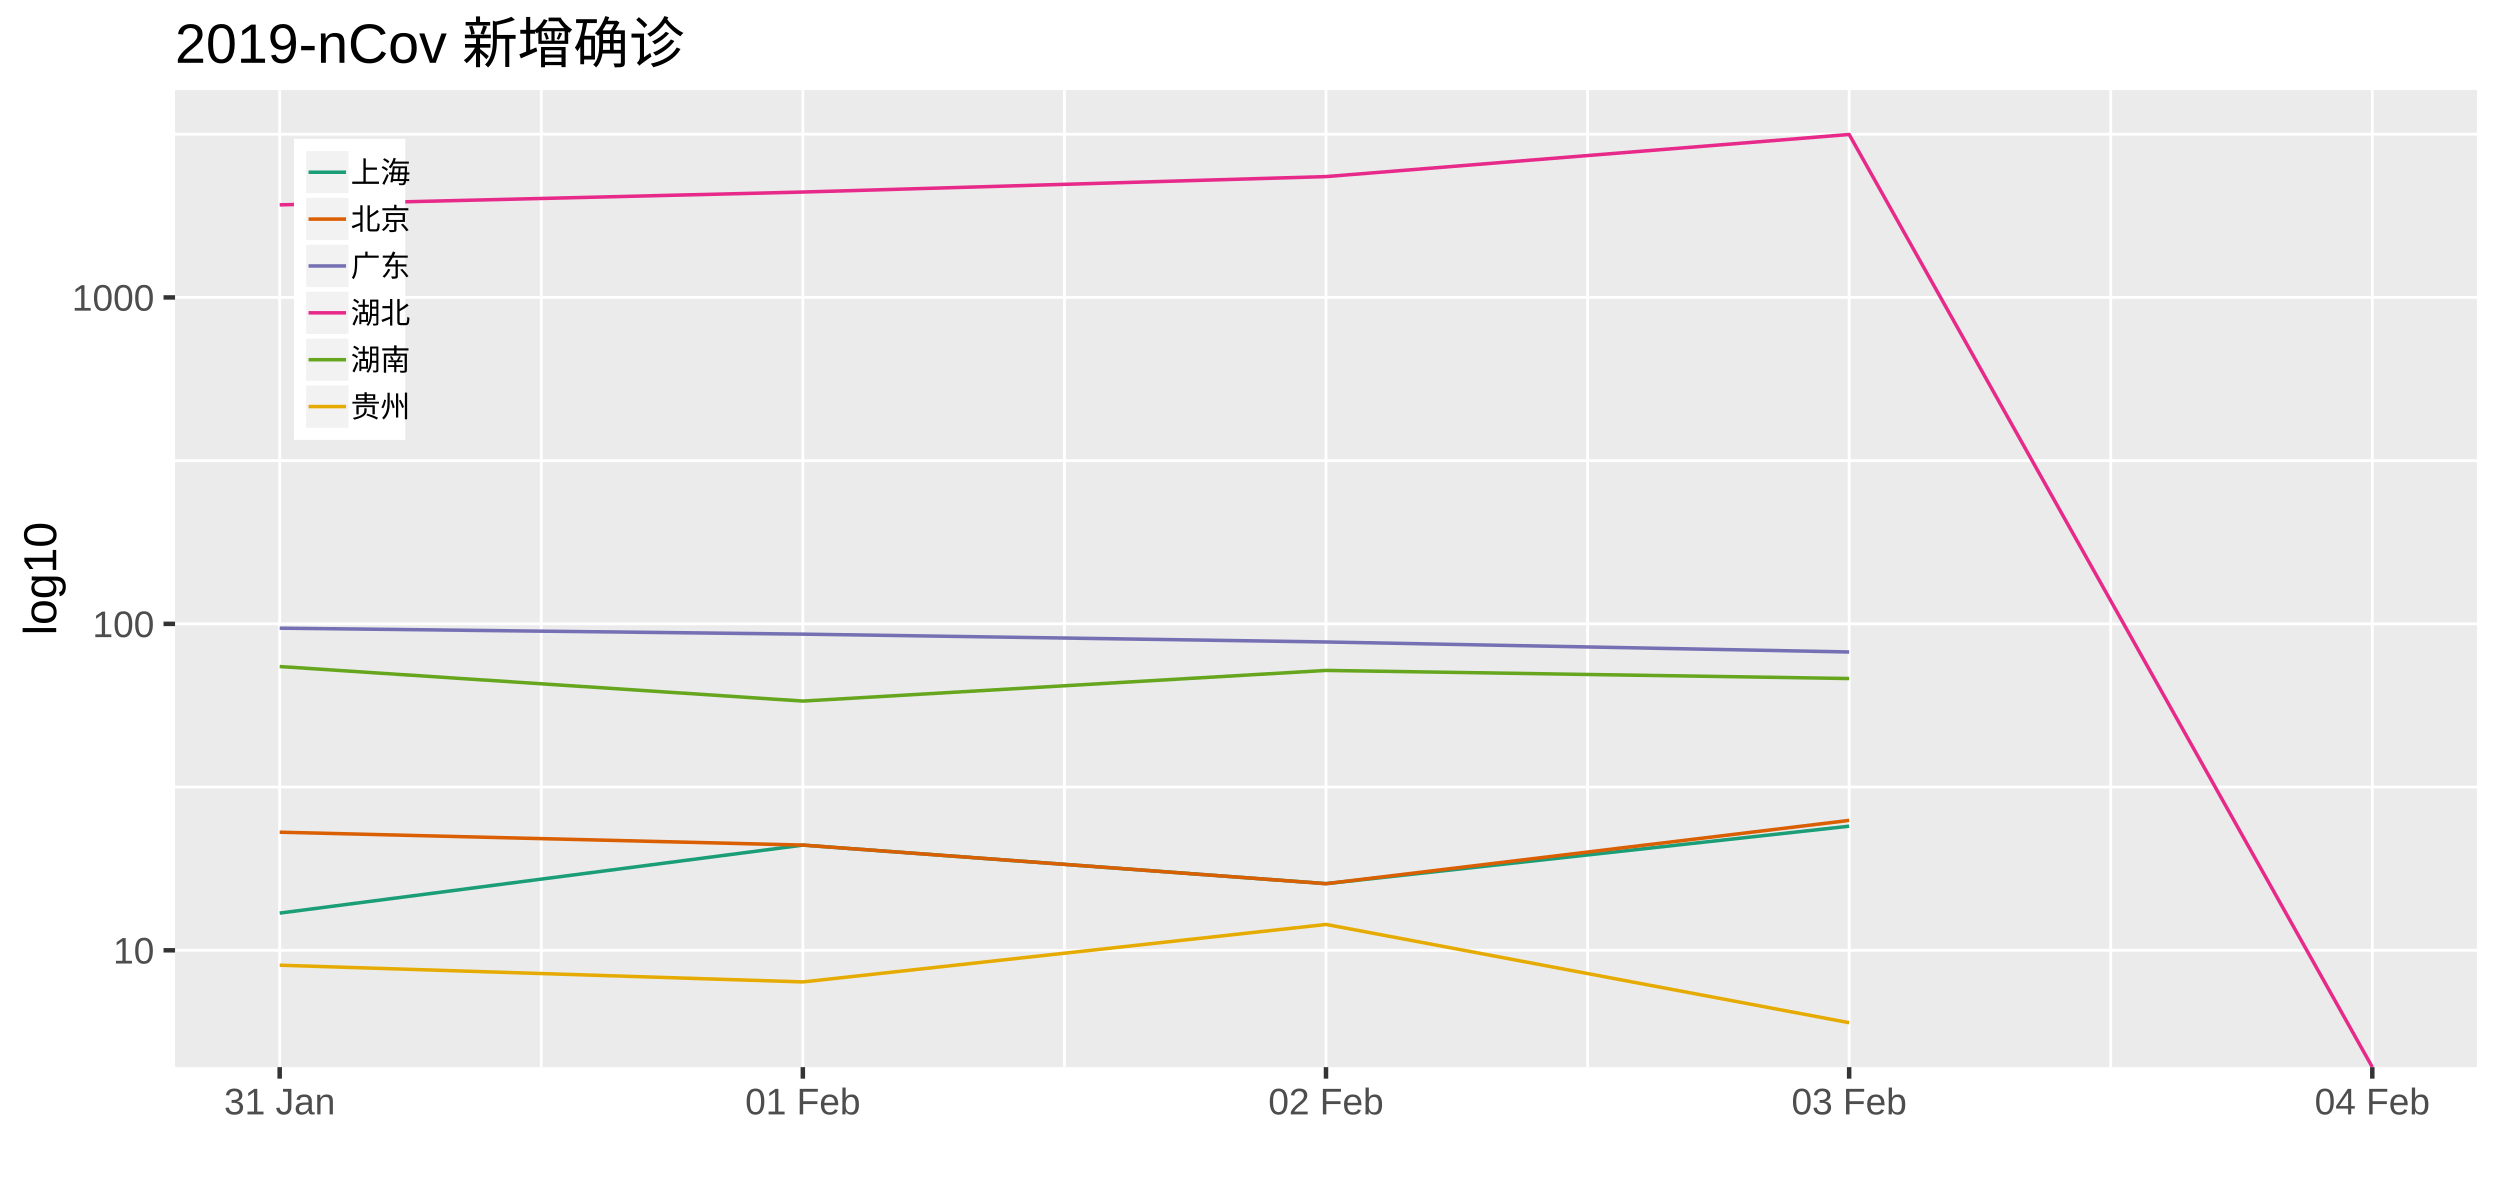
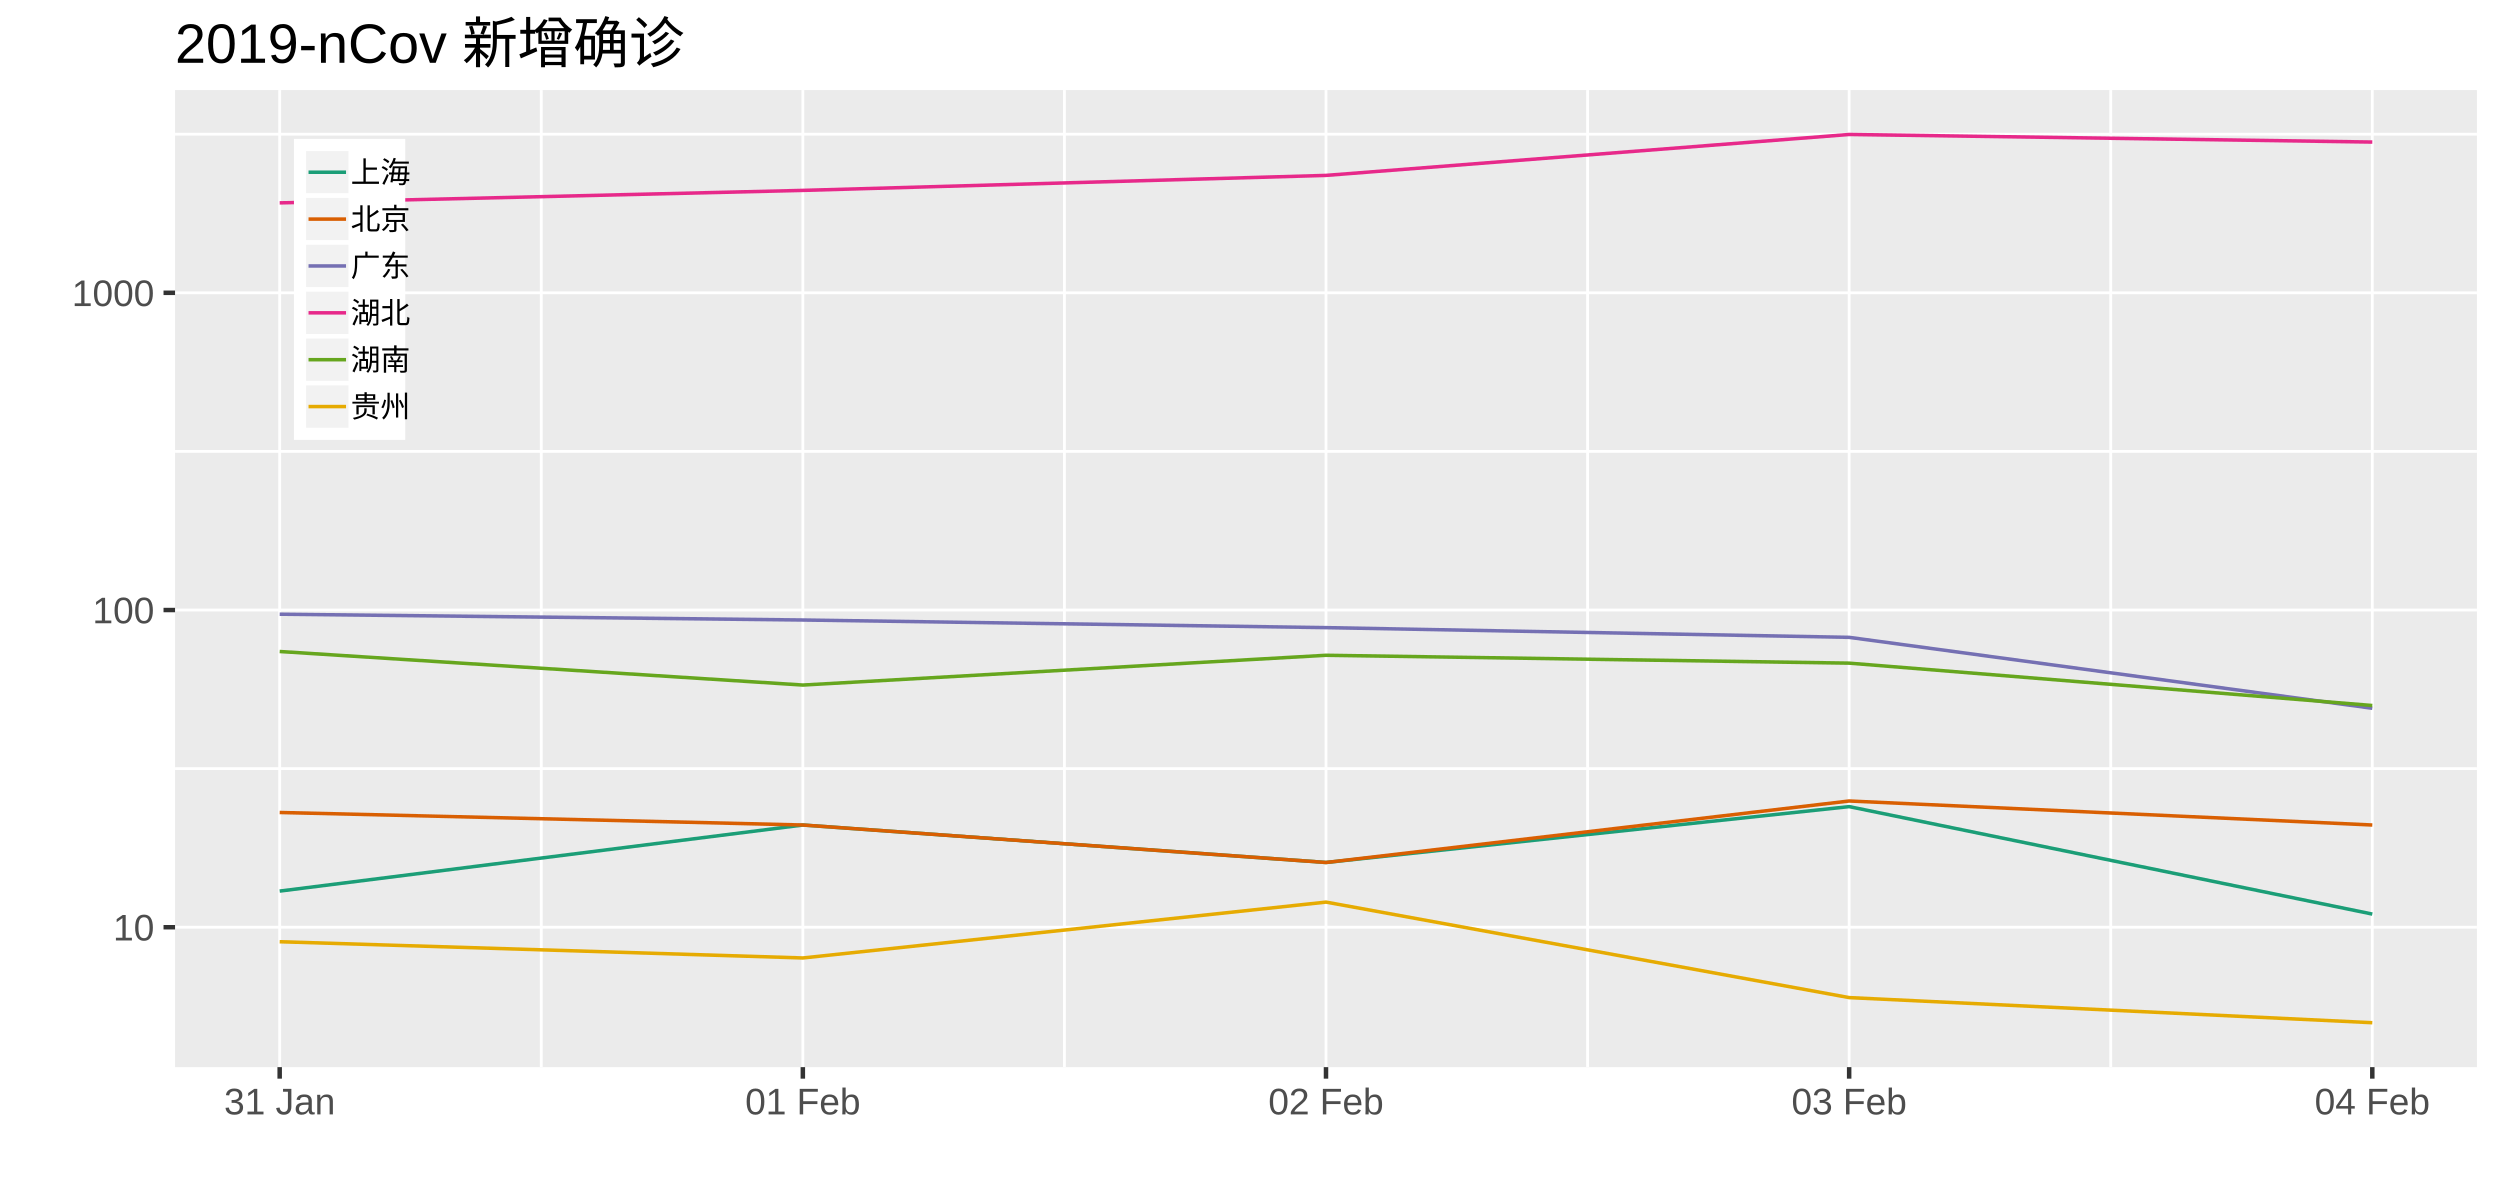
<svg xmlns="http://www.w3.org/2000/svg" viewBox="0 0 1512.00 720.00">
  <defs>
    <style type="text/css">
    line, polyline, polygon, path, rect, circle {
      fill: none;
      stroke: #000000;
      stroke-linecap: round;
      stroke-linejoin: round;
      stroke-miterlimit: 10.00;
    }
  </style>
  </defs>
  <rect width="100%" height="100%" style="stroke: none; fill: #FFFFFF;" />
  <rect x="0.00" y="0.00" width="1512.00" height="720.00" style="stroke-width: 2.72; stroke: #FFFFFF; fill: #FFFFFF;" />
  <defs>
    <clipPath id="cpMTA1Ljg3fDE0OTguMDV8NjQ1LjQwfDU0LjQ3">
      <rect x="105.87" y="54.47" width="1392.18" height="590.93" />
    </clipPath>
  </defs>
  <rect x="105.87" y="54.47" width="1392.18" height="590.93" style="stroke-width: 2.72; stroke: none; fill: #EBEBEB;" clip-path="url(#cpMTA1Ljg3fDE0OTguMDV8NjQ1LjQwfDU0LjQ3)" />
-   <polyline points="105.87,476.02 1498.05,476.02 " style="stroke-width: 1.71; stroke: #FFFFFF; stroke-linecap: butt;" clip-path="url(#cpMTA1Ljg3fDE0OTguMDV8NjQ1LjQwfDU0LjQ3)" />
-   <polyline points="105.87,278.59 1498.05,278.59 " style="stroke-width: 1.71; stroke: #FFFFFF; stroke-linecap: butt;" clip-path="url(#cpMTA1Ljg3fDE0OTguMDV8NjQ1LjQwfDU0LjQ3)" />
-   <polyline points="105.87,81.16 1498.05,81.16 " style="stroke-width: 1.71; stroke: #FFFFFF; stroke-linecap: butt;" clip-path="url(#cpMTA1Ljg3fDE0OTguMDV8NjQ1LjQwfDU0LjQ3)" />
+   <polyline points="105.87,464.86 1498.05,464.86 " style="stroke-width: 1.71; stroke: #FFFFFF; stroke-linecap: butt;" clip-path="url(#cpMTA1Ljg3fDE0OTguMDV8NjQ1LjQwfDU0LjQ3)" />
+   <polyline points="105.87,273.01 1498.05,273.01 " style="stroke-width: 1.71; stroke: #FFFFFF; stroke-linecap: butt;" clip-path="url(#cpMTA1Ljg3fDE0OTguMDV8NjQ1LjQwfDU0LjQ3)" />
+   <polyline points="105.87,81.17 1498.05,81.17 " style="stroke-width: 1.71; stroke: #FFFFFF; stroke-linecap: butt;" clip-path="url(#cpMTA1Ljg3fDE0OTguMDV8NjQ1LjQwfDU0LjQ3)" />
  <polyline points="327.36,645.40 327.36,54.47 " style="stroke-width: 1.71; stroke: #FFFFFF; stroke-linecap: butt;" clip-path="url(#cpMTA1Ljg3fDE0OTguMDV8NjQ1LjQwfDU0LjQ3)" />
  <polyline points="643.76,645.40 643.76,54.47 " style="stroke-width: 1.71; stroke: #FFFFFF; stroke-linecap: butt;" clip-path="url(#cpMTA1Ljg3fDE0OTguMDV8NjQ1LjQwfDU0LjQ3)" />
  <polyline points="960.17,645.40 960.17,54.47 " style="stroke-width: 1.71; stroke: #FFFFFF; stroke-linecap: butt;" clip-path="url(#cpMTA1Ljg3fDE0OTguMDV8NjQ1LjQwfDU0LjQ3)" />
  <polyline points="1276.57,645.40 1276.57,54.47 " style="stroke-width: 1.71; stroke: #FFFFFF; stroke-linecap: butt;" clip-path="url(#cpMTA1Ljg3fDE0OTguMDV8NjQ1LjQwfDU0LjQ3)" />
-   <polyline points="105.87,574.74 1498.05,574.74 " style="stroke-width: 1.71; stroke: #FFFFFF; stroke-linecap: butt;" clip-path="url(#cpMTA1Ljg3fDE0OTguMDV8NjQ1LjQwfDU0LjQ3)" />
-   <polyline points="105.87,377.31 1498.05,377.31 " style="stroke-width: 1.71; stroke: #FFFFFF; stroke-linecap: butt;" clip-path="url(#cpMTA1Ljg3fDE0OTguMDV8NjQ1LjQwfDU0LjQ3)" />
-   <polyline points="105.87,179.88 1498.05,179.88 " style="stroke-width: 1.71; stroke: #FFFFFF; stroke-linecap: butt;" clip-path="url(#cpMTA1Ljg3fDE0OTguMDV8NjQ1LjQwfDU0LjQ3)" />
+   <polyline points="105.87,560.79 1498.05,560.79 " style="stroke-width: 1.71; stroke: #FFFFFF; stroke-linecap: butt;" clip-path="url(#cpMTA1Ljg3fDE0OTguMDV8NjQ1LjQwfDU0LjQ3)" />
+   <polyline points="105.87,368.94 1498.05,368.94 " style="stroke-width: 1.71; stroke: #FFFFFF; stroke-linecap: butt;" clip-path="url(#cpMTA1Ljg3fDE0OTguMDV8NjQ1LjQwfDU0LjQ3)" />
+   <polyline points="105.87,177.09 1498.05,177.09 " style="stroke-width: 1.71; stroke: #FFFFFF; stroke-linecap: butt;" clip-path="url(#cpMTA1Ljg3fDE0OTguMDV8NjQ1LjQwfDU0LjQ3)" />
  <polyline points="169.15,645.40 169.15,54.47 " style="stroke-width: 1.71; stroke: #FFFFFF; stroke-linecap: butt;" clip-path="url(#cpMTA1Ljg3fDE0OTguMDV8NjQ1LjQwfDU0LjQ3)" />
  <polyline points="485.56,645.40 485.56,54.47 " style="stroke-width: 1.71; stroke: #FFFFFF; stroke-linecap: butt;" clip-path="url(#cpMTA1Ljg3fDE0OTguMDV8NjQ1LjQwfDU0LjQ3)" />
  <polyline points="801.96,645.40 801.96,54.47 " style="stroke-width: 1.71; stroke: #FFFFFF; stroke-linecap: butt;" clip-path="url(#cpMTA1Ljg3fDE0OTguMDV8NjQ1LjQwfDU0LjQ3)" />
  <polyline points="1118.37,645.40 1118.37,54.47 " style="stroke-width: 1.71; stroke: #FFFFFF; stroke-linecap: butt;" clip-path="url(#cpMTA1Ljg3fDE0OTguMDV8NjQ1LjQwfDU0LjQ3)" />
  <polyline points="1434.77,645.40 1434.77,54.47 " style="stroke-width: 1.71; stroke: #FFFFFF; stroke-linecap: butt;" clip-path="url(#cpMTA1Ljg3fDE0OTguMDV8NjQ1LjQwfDU0LjQ3)" />
-   <polyline points="169.15,552.24 485.56,511.12 801.96,534.44 1118.37,499.67 " style="stroke-width: 2.13; stroke: #1B9E77; stroke-linecap: butt;" clip-path="url(#cpMTA1Ljg3fDE0OTguMDV8NjQ1LjQwfDU0LjQ3)" />
-   <polyline points="169.15,503.32 485.56,511.12 801.96,534.44 1118.37,496.17 " style="stroke-width: 2.13; stroke: #D95F02; stroke-linecap: butt;" clip-path="url(#cpMTA1Ljg3fDE0OTguMDV8NjQ1LjQwfDU0LjQ3)" />
-   <polyline points="169.15,379.92 485.56,383.53 801.96,388.27 1118.37,394.32 " style="stroke-width: 2.13; stroke: #7570B3; stroke-linecap: butt;" clip-path="url(#cpMTA1Ljg3fDE0OTguMDV8NjQ1LjQwfDU0LjQ3)" />
-   <polyline points="169.15,123.90 485.56,116.14 801.96,106.80 1118.37,81.33 1434.77,645.40 " style="stroke-width: 2.13; stroke: #E7298A; stroke-linecap: butt;" clip-path="url(#cpMTA1Ljg3fDE0OTguMDV8NjQ1LjQwfDU0LjQ3)" />
-   <polyline points="169.15,403.13 485.56,424.01 801.96,405.47 1118.37,410.38 " style="stroke-width: 2.13; stroke: #66A61E; stroke-linecap: butt;" clip-path="url(#cpMTA1Ljg3fDE0OTguMDV8NjQ1LjQwfDU0LjQ3)" />
-   <polyline points="169.15,583.77 485.56,593.87 801.96,559.10 1118.37,618.54 " style="stroke-width: 2.13; stroke: #E6AB02; stroke-linecap: butt;" clip-path="url(#cpMTA1Ljg3fDE0OTguMDV8NjQ1LjQwfDU0LjQ3)" />
+   <polyline points="169.15,538.93 485.56,498.97 801.96,521.63 1118.37,487.84 1434.77,552.84 " style="stroke-width: 2.13; stroke: #1B9E77; stroke-linecap: butt;" clip-path="url(#cpMTA1Ljg3fDE0OTguMDV8NjQ1LjQwfDU0LjQ3)" />
+   <polyline points="169.15,491.39 485.56,498.97 801.96,521.63 1118.37,484.44 1434.77,498.97 " style="stroke-width: 2.13; stroke: #D95F02; stroke-linecap: butt;" clip-path="url(#cpMTA1Ljg3fDE0OTguMDV8NjQ1LjQwfDU0LjQ3)" />
+   <polyline points="169.15,371.48 485.56,374.98 801.96,379.59 1118.37,385.47 1434.77,428.37 " style="stroke-width: 2.13; stroke: #7570B3; stroke-linecap: butt;" clip-path="url(#cpMTA1Ljg3fDE0OTguMDV8NjQ1LjQwfDU0LjQ3)" />
+   <polyline points="169.15,122.70 485.56,115.15 801.96,106.08 1118.37,81.33 1434.77,85.92 " style="stroke-width: 2.13; stroke: #E7298A; stroke-linecap: butt;" clip-path="url(#cpMTA1Ljg3fDE0OTguMDV8NjQ1LjQwfDU0LjQ3)" />
+   <polyline points="169.15,394.03 485.56,414.32 801.96,396.31 1118.37,401.07 1434.77,426.69 " style="stroke-width: 2.13; stroke: #66A61E; stroke-linecap: butt;" clip-path="url(#cpMTA1Ljg3fDE0OTguMDV8NjQ1LjQwfDU0LjQ3)" />
+   <polyline points="169.15,569.56 485.56,579.38 801.96,545.59 1118.37,603.35 1434.77,618.54 " style="stroke-width: 2.13; stroke: #E6AB02; stroke-linecap: butt;" clip-path="url(#cpMTA1Ljg3fDE0OTguMDV8NjQ1LjQwfDU0LjQ3)" />
  <defs>
    <clipPath id="cpMC4wMHwxNTEyLjAwfDcyMC4wMHwwLjAw">
      <rect x="0.00" y="0.00" width="1512.00" height="720.00" />
    </clipPath>
  </defs>
  <g clip-path="url(#cpMC4wMHwxNTEyLjAwfDcyMC4wMHwwLjAw)">
-     <text x="68.41" y="582.75" style="font-size: 22.40px; fill: #4D4D4D; font-family: Arial;" textLength="24.92px" lengthAdjust="spacingAndGlyphs">10</text>
+     <text x="68.41" y="568.80" style="font-size: 22.40px; fill: #4D4D4D; font-family: Arial;" textLength="24.92px" lengthAdjust="spacingAndGlyphs">10</text>
  </g>
  <g clip-path="url(#cpMC4wMHwxNTEyLjAwfDcyMC4wMHwwLjAw)">
-     <text x="55.95" y="385.32" style="font-size: 22.40px; fill: #4D4D4D; font-family: Arial;" textLength="37.37px" lengthAdjust="spacingAndGlyphs">100</text>
+     <text x="55.95" y="376.96" style="font-size: 22.40px; fill: #4D4D4D; font-family: Arial;" textLength="37.37px" lengthAdjust="spacingAndGlyphs">100</text>
  </g>
  <g clip-path="url(#cpMC4wMHwxNTEyLjAwfDcyMC4wMHwwLjAw)">
-     <text x="43.49" y="187.89" style="font-size: 22.40px; fill: #4D4D4D; font-family: Arial;" textLength="49.83px" lengthAdjust="spacingAndGlyphs">1000</text>
+     <text x="43.49" y="185.11" style="font-size: 22.40px; fill: #4D4D4D; font-family: Arial;" textLength="49.83px" lengthAdjust="spacingAndGlyphs">1000</text>
  </g>
-   <polyline points="98.90,574.74 105.87,574.74 " style="stroke-width: 2.72; stroke: #333333; stroke-linecap: butt;" clip-path="url(#cpMC4wMHwxNTEyLjAwfDcyMC4wMHwwLjAw)" />
-   <polyline points="98.90,377.31 105.87,377.31 " style="stroke-width: 2.72; stroke: #333333; stroke-linecap: butt;" clip-path="url(#cpMC4wMHwxNTEyLjAwfDcyMC4wMHwwLjAw)" />
-   <polyline points="98.90,179.88 105.87,179.88 " style="stroke-width: 2.72; stroke: #333333; stroke-linecap: butt;" clip-path="url(#cpMC4wMHwxNTEyLjAwfDcyMC4wMHwwLjAw)" />
+   <polyline points="98.90,560.79 105.87,560.79 " style="stroke-width: 2.72; stroke: #333333; stroke-linecap: butt;" clip-path="url(#cpMC4wMHwxNTEyLjAwfDcyMC4wMHwwLjAw)" />
+   <polyline points="98.90,368.94 105.87,368.94 " style="stroke-width: 2.72; stroke: #333333; stroke-linecap: butt;" clip-path="url(#cpMC4wMHwxNTEyLjAwfDcyMC4wMHwwLjAw)" />
+   <polyline points="98.90,177.09 105.87,177.09 " style="stroke-width: 2.72; stroke: #333333; stroke-linecap: butt;" clip-path="url(#cpMC4wMHwxNTEyLjAwfDcyMC4wMHwwLjAw)" />
  <polyline points="169.15,652.37 169.15,645.40 " style="stroke-width: 2.72; stroke: #333333; stroke-linecap: butt;" clip-path="url(#cpMC4wMHwxNTEyLjAwfDcyMC4wMHwwLjAw)" />
  <polyline points="485.56,652.37 485.56,645.40 " style="stroke-width: 2.72; stroke: #333333; stroke-linecap: butt;" clip-path="url(#cpMC4wMHwxNTEyLjAwfDcyMC4wMHwwLjAw)" />
  <polyline points="801.96,652.37 801.96,645.40 " style="stroke-width: 2.72; stroke: #333333; stroke-linecap: butt;" clip-path="url(#cpMC4wMHwxNTEyLjAwfDcyMC4wMHwwLjAw)" />
  <polyline points="1118.37,652.37 1118.37,645.40 " style="stroke-width: 2.72; stroke: #333333; stroke-linecap: butt;" clip-path="url(#cpMC4wMHwxNTEyLjAwfDcyMC4wMHwwLjAw)" />
  <polyline points="1434.77,652.37 1434.77,645.40 " style="stroke-width: 2.72; stroke: #333333; stroke-linecap: butt;" clip-path="url(#cpMC4wMHwxNTEyLjAwfDcyMC4wMHwwLjAw)" />
  <g clip-path="url(#cpMC4wMHwxNTEyLjAwfDcyMC4wMHwwLjAw)">
    <text x="135.53" y="673.98" style="font-size: 22.40px; fill: #4D4D4D; font-family: Arial;" textLength="67.25px" lengthAdjust="spacingAndGlyphs">31 Jan</text>
  </g>
  <g clip-path="url(#cpMC4wMHwxNTEyLjAwfDcyMC4wMHwwLjAw)">
    <text x="450.69" y="673.98" style="font-size: 22.40px; fill: #4D4D4D; font-family: Arial;" textLength="69.74px" lengthAdjust="spacingAndGlyphs">01 Feb</text>
  </g>
  <g clip-path="url(#cpMC4wMHwxNTEyLjAwfDcyMC4wMHwwLjAw)">
    <text x="767.09" y="673.98" style="font-size: 22.40px; fill: #4D4D4D; font-family: Arial;" textLength="69.74px" lengthAdjust="spacingAndGlyphs">02 Feb</text>
  </g>
  <g clip-path="url(#cpMC4wMHwxNTEyLjAwfDcyMC4wMHwwLjAw)">
    <text x="1083.50" y="673.98" style="font-size: 22.40px; fill: #4D4D4D; font-family: Arial;" textLength="69.74px" lengthAdjust="spacingAndGlyphs">03 Feb</text>
  </g>
  <g clip-path="url(#cpMC4wMHwxNTEyLjAwfDcyMC4wMHwwLjAw)">
    <text x="1399.90" y="673.98" style="font-size: 22.40px; fill: #4D4D4D; font-family: Arial;" textLength="69.74px" lengthAdjust="spacingAndGlyphs">04 Feb</text>
-   </g>
-   <g clip-path="url(#cpMC4wMHwxNTEyLjAwfDcyMC4wMHwwLjAw)">
-     <text transform="translate(33.99,384.19) rotate(-90)" style="font-size: 28.00px; font-family: Arial;" textLength="68.51px" lengthAdjust="spacingAndGlyphs">log10</text>
  </g>
  <rect x="177.79" y="84.02" width="67.30" height="182.03" style="stroke-width: 2.72; stroke: none; fill: #FFFFFF;" clip-path="url(#cpMC4wMHwxNTEyLjAwfDcyMC4wMHwwLjAw)" />
  <rect x="183.77" y="90.00" width="28.35" height="28.35" style="stroke-width: 2.72; stroke: #FFFFFF; fill: #F2F2F2;" clip-path="url(#cpMC4wMHwxNTEyLjAwfDcyMC4wMHwwLjAw)" />
  <line x1="186.60" y1="104.17" x2="209.28" y2="104.17" style="stroke-width: 2.13; stroke: #1B9E77; stroke-linecap: butt;" clip-path="url(#cpMC4wMHwxNTEyLjAwfDcyMC4wMHwwLjAw)" />
  <rect x="183.77" y="118.34" width="28.35" height="28.35" style="stroke-width: 2.72; stroke: #FFFFFF; fill: #F2F2F2;" clip-path="url(#cpMC4wMHwxNTEyLjAwfDcyMC4wMHwwLjAw)" />
  <line x1="186.60" y1="132.52" x2="209.28" y2="132.52" style="stroke-width: 2.13; stroke: #D95F02; stroke-linecap: butt;" clip-path="url(#cpMC4wMHwxNTEyLjAwfDcyMC4wMHwwLjAw)" />
  <rect x="183.77" y="146.69" width="28.35" height="28.35" style="stroke-width: 2.72; stroke: #FFFFFF; fill: #F2F2F2;" clip-path="url(#cpMC4wMHwxNTEyLjAwfDcyMC4wMHwwLjAw)" />
  <line x1="186.60" y1="160.86" x2="209.28" y2="160.86" style="stroke-width: 2.13; stroke: #7570B3; stroke-linecap: butt;" clip-path="url(#cpMC4wMHwxNTEyLjAwfDcyMC4wMHwwLjAw)" />
  <rect x="183.77" y="175.04" width="28.35" height="28.35" style="stroke-width: 2.72; stroke: #FFFFFF; fill: #F2F2F2;" clip-path="url(#cpMC4wMHwxNTEyLjAwfDcyMC4wMHwwLjAw)" />
  <line x1="186.60" y1="189.21" x2="209.28" y2="189.21" style="stroke-width: 2.13; stroke: #E7298A; stroke-linecap: butt;" clip-path="url(#cpMC4wMHwxNTEyLjAwfDcyMC4wMHwwLjAw)" />
  <rect x="183.77" y="203.38" width="28.35" height="28.35" style="stroke-width: 2.72; stroke: #FFFFFF; fill: #F2F2F2;" clip-path="url(#cpMC4wMHwxNTEyLjAwfDcyMC4wMHwwLjAw)" />
  <line x1="186.60" y1="217.56" x2="209.28" y2="217.56" style="stroke-width: 2.13; stroke: #66A61E; stroke-linecap: butt;" clip-path="url(#cpMC4wMHwxNTEyLjAwfDcyMC4wMHwwLjAw)" />
  <rect x="183.77" y="231.73" width="28.35" height="28.35" style="stroke-width: 2.72; stroke: #FFFFFF; fill: #F2F2F2;" clip-path="url(#cpMC4wMHwxNTEyLjAwfDcyMC4wMHwwLjAw)" />
  <line x1="186.60" y1="245.90" x2="209.28" y2="245.90" style="stroke-width: 2.13; stroke: #E6AB02; stroke-linecap: butt;" clip-path="url(#cpMC4wMHwxNTEyLjAwfDcyMC4wMHwwLjAw)" />
  <g clip-path="url(#cpMC4wMHwxNTEyLjAwfDcyMC4wMHwwLjAw)">
    <text x="212.11" y="110.61" style="font-size: 18.00px; font-family: Arial;" textLength="27.00px" lengthAdjust="spacingAndGlyphs">上海</text>
  </g>
  <g clip-path="url(#cpMC4wMHwxNTEyLjAwfDcyMC4wMHwwLjAw)">
    <text x="212.11" y="138.96" style="font-size: 18.00px; font-family: Arial;" textLength="27.00px" lengthAdjust="spacingAndGlyphs">北京</text>
  </g>
  <g clip-path="url(#cpMC4wMHwxNTEyLjAwfDcyMC4wMHwwLjAw)">
    <text x="212.11" y="167.30" style="font-size: 18.00px; font-family: Arial;" textLength="27.00px" lengthAdjust="spacingAndGlyphs">广东</text>
  </g>
  <g clip-path="url(#cpMC4wMHwxNTEyLjAwfDcyMC4wMHwwLjAw)">
    <text x="212.11" y="195.65" style="font-size: 18.00px; font-family: Arial;" textLength="27.00px" lengthAdjust="spacingAndGlyphs">湖北</text>
  </g>
  <g clip-path="url(#cpMC4wMHwxNTEyLjAwfDcyMC4wMHwwLjAw)">
    <text x="212.11" y="224.00" style="font-size: 18.00px; font-family: Arial;" textLength="27.00px" lengthAdjust="spacingAndGlyphs">湖南</text>
  </g>
  <g clip-path="url(#cpMC4wMHwxNTEyLjAwfDcyMC4wMHwwLjAw)">
    <text x="212.11" y="252.34" style="font-size: 18.00px; font-family: Arial;" textLength="27.00px" lengthAdjust="spacingAndGlyphs">贵州</text>
  </g>
  <g clip-path="url(#cpMC4wMHwxNTEyLjAwfDcyMC4wMHwwLjAw)">
    <text x="105.87" y="38.00" style="font-size: 33.60px; font-family: Arial;" textLength="274.51px" lengthAdjust="spacingAndGlyphs">2019-nCov 新增确诊</text>
  </g>
</svg>
